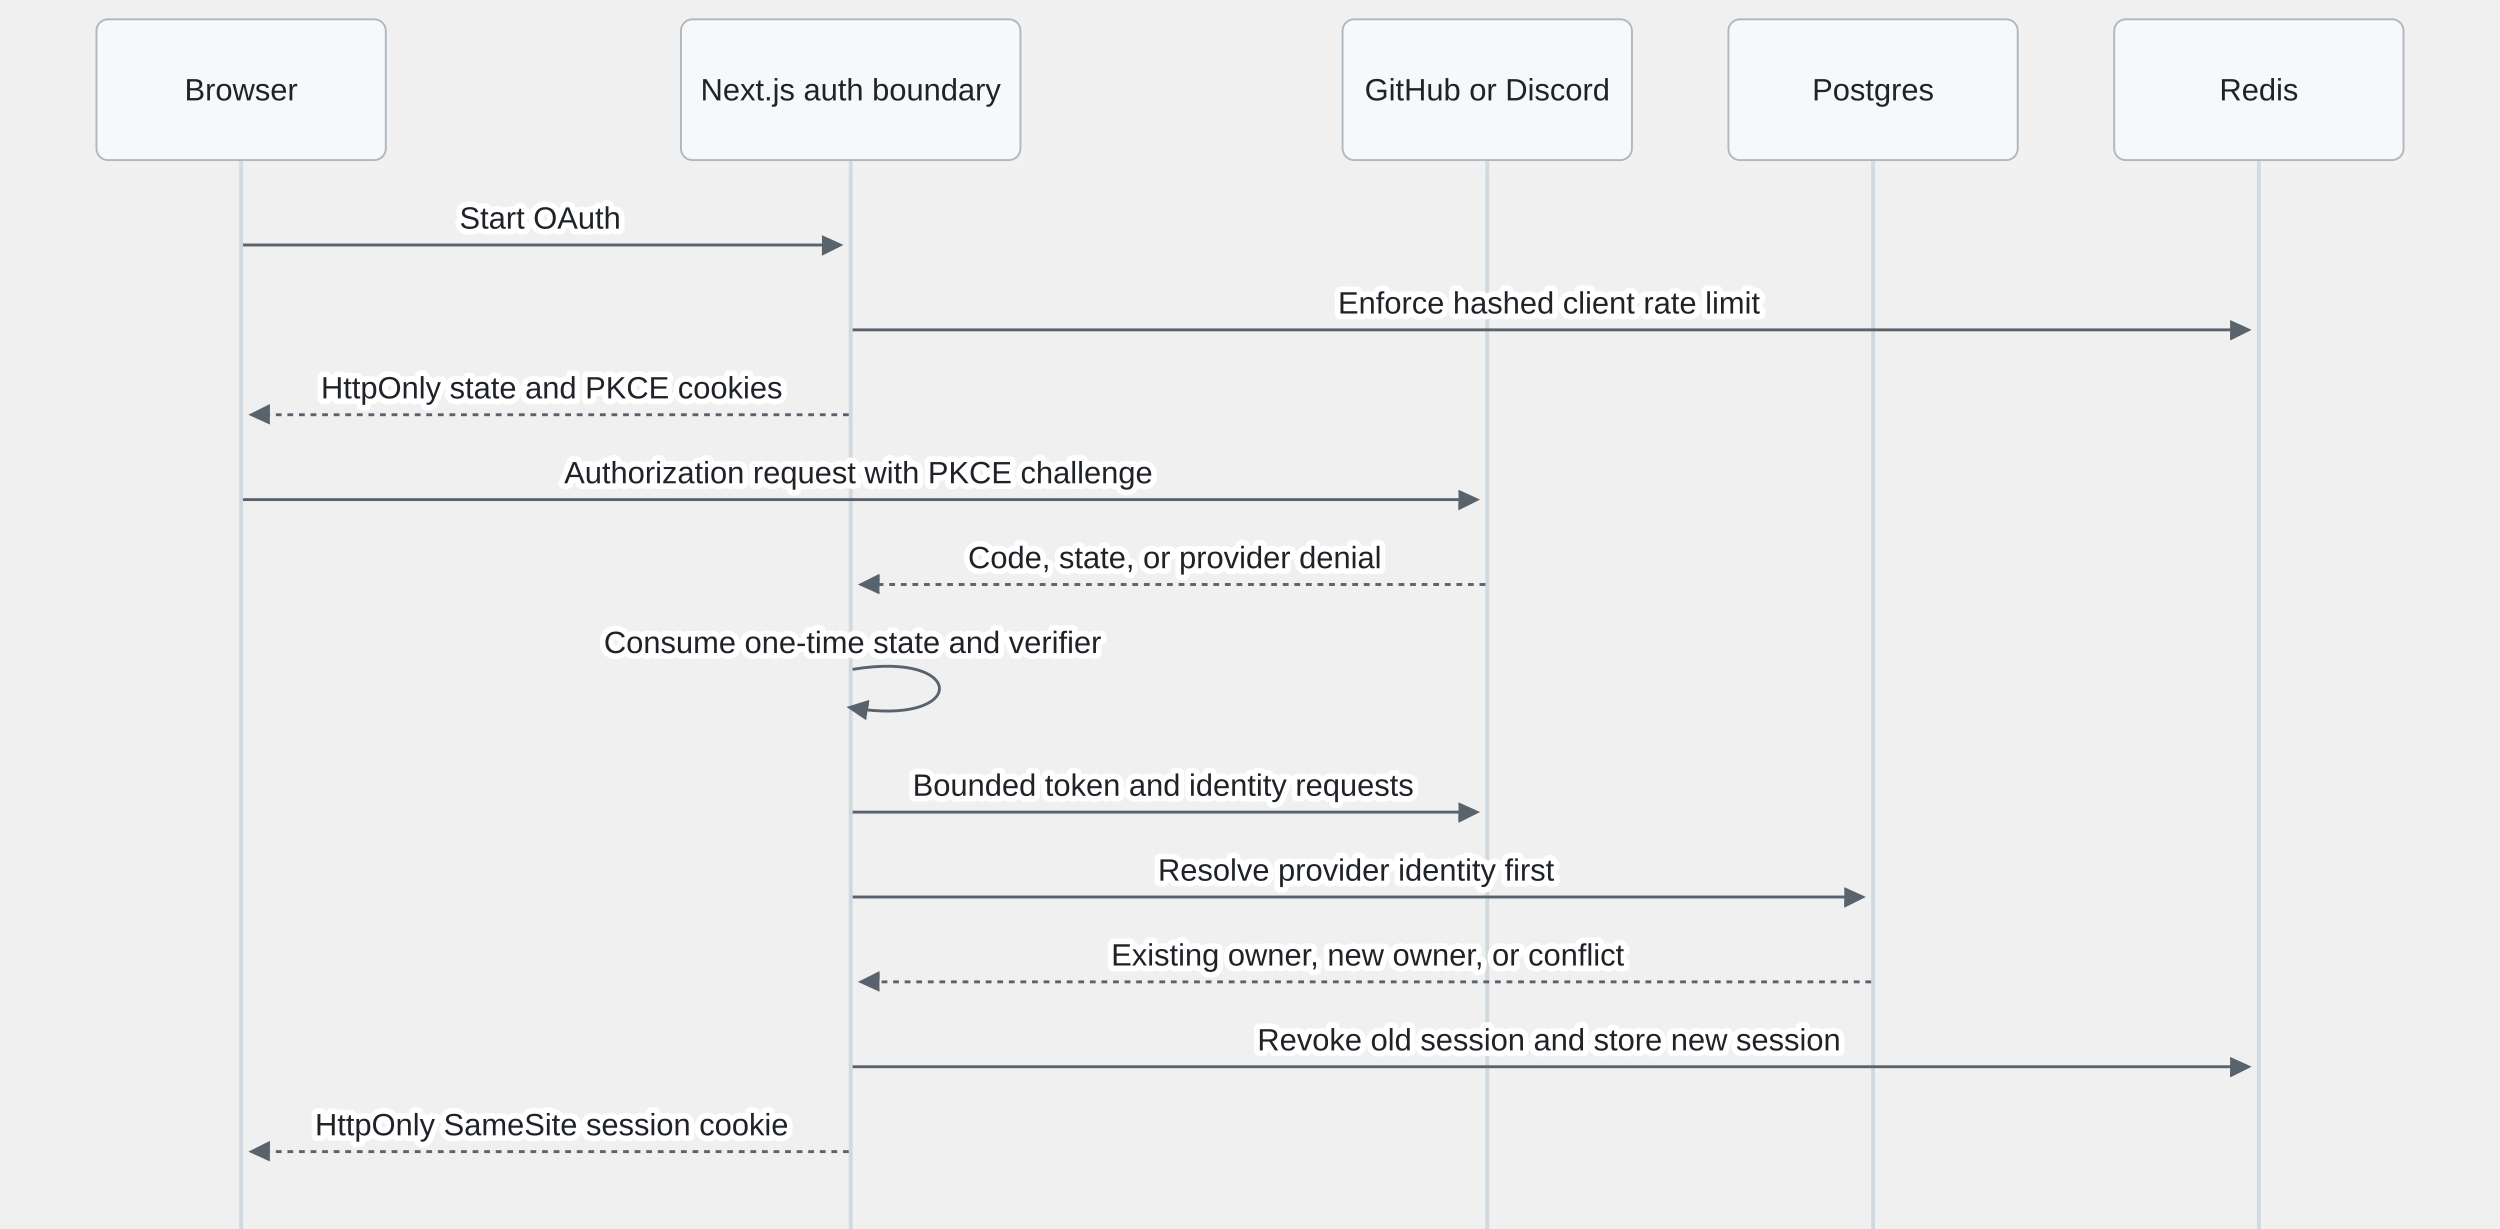
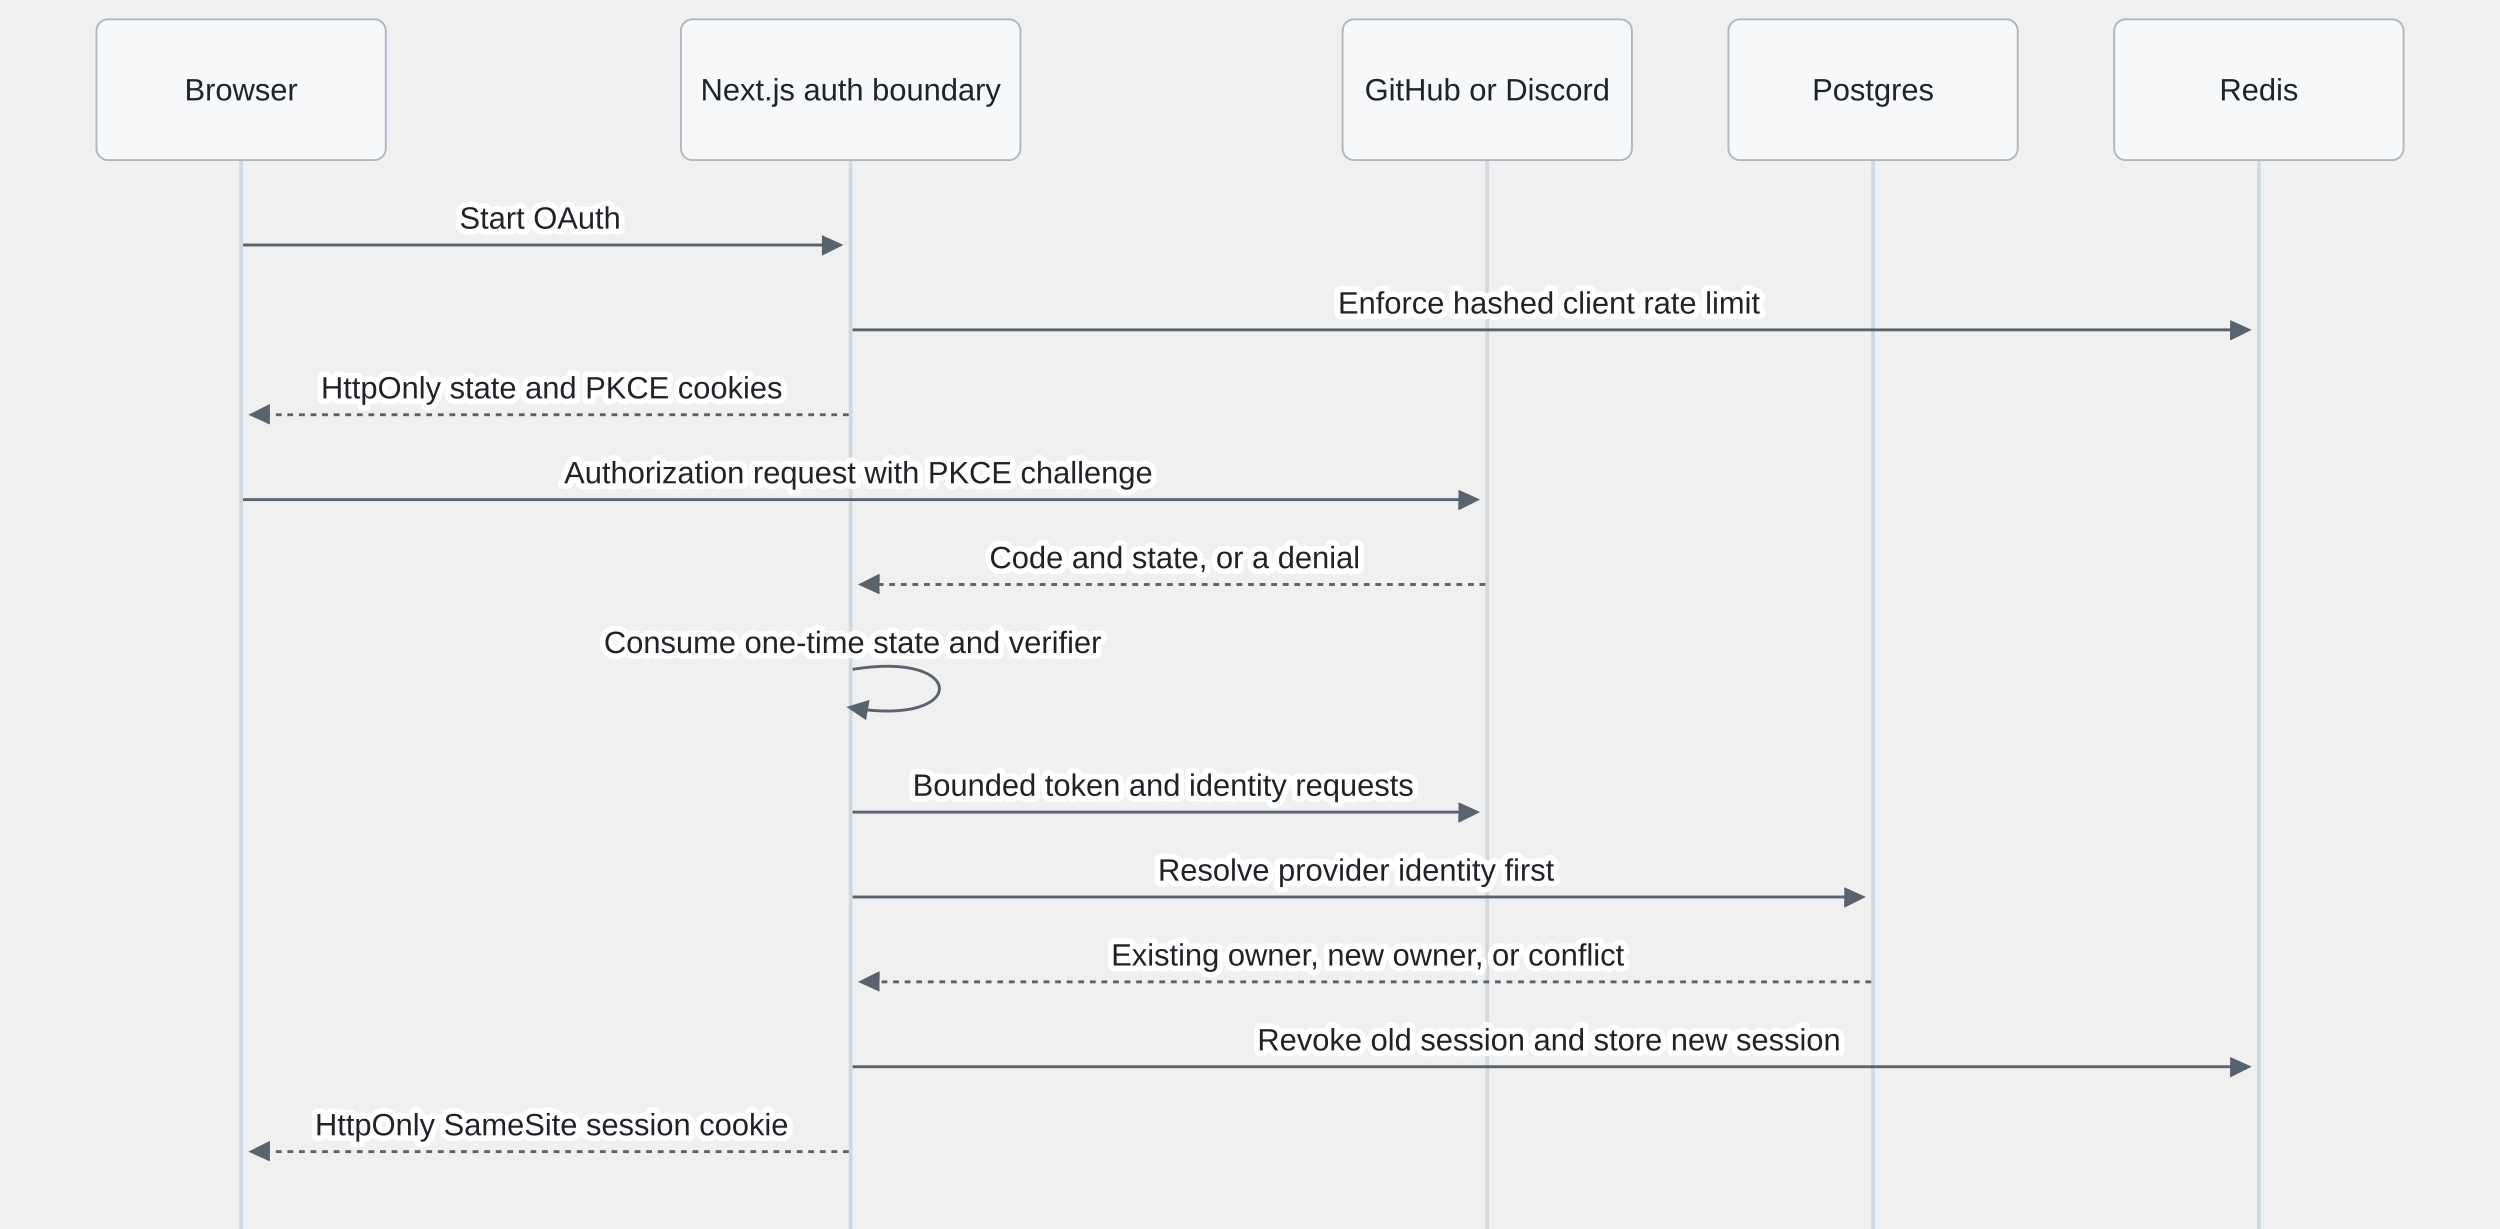
<svg xmlns="http://www.w3.org/2000/svg" xmlns:html="http://www.w3.org/1999/xhtml" id="mermaid-svg" width="100%" style="max-width: 1296px;" viewBox="-50 -10 1296 637" role="graphics-document document" aria-roledescription="sequence">
  <html:style />
  <g>
    <line id="actor4" x1="1121" y1="73" x2="1121" y2="2000" class="actor-line 200" stroke-width="0.5px" stroke="#999" name="Redis" data-et="life-line" data-id="Redis" />
    <g id="root-4" data-look="neo" data-et="participant" data-type="participant" data-id="Redis">
      <rect x="1046" y="0" fill="#eaeaea" stroke="#666" width="150" height="73" name="Redis" rx="6" ry="6" class="actor actor-top" data-look="neo" filter="url(#mermaid-svg-drop-shadow)" />
      <text x="1121" y="36.5" dominant-baseline="central" alignment-baseline="central" class="actor actor-box" style="text-anchor: middle; font-size: 16px; font-weight: 400; font-family: Arial, Helvetica, sans-serif;">
        <tspan x="1121" dy="0">Redis</tspan>
      </text>
    </g>
  </g>
  <g>
    <line id="actor3" x1="921" y1="73" x2="921" y2="2000" class="actor-line 200" stroke-width="0.5px" stroke="#999" name="Postgres" data-et="life-line" data-id="Postgres" />
    <g id="root-3" data-look="neo" data-et="participant" data-type="participant" data-id="Postgres">
      <rect x="846" y="0" fill="#eaeaea" stroke="#666" width="150" height="73" name="Postgres" rx="6" ry="6" class="actor actor-top" data-look="neo" filter="url(#mermaid-svg-drop-shadow)" />
      <text x="921" y="36.5" dominant-baseline="central" alignment-baseline="central" class="actor actor-box" style="text-anchor: middle; font-size: 16px; font-weight: 400; font-family: Arial, Helvetica, sans-serif;">
        <tspan x="921" dy="0">Postgres</tspan>
      </text>
    </g>
  </g>
  <g>
    <line id="actor2" x1="721" y1="73" x2="721" y2="2000" class="actor-line 200" stroke-width="0.5px" stroke="#999" name="Provider" data-et="life-line" data-id="Provider" />
    <g id="root-2" data-look="neo" data-et="participant" data-type="participant" data-id="Provider">
      <rect x="646" y="0" fill="#eaeaea" stroke="#666" width="150" height="73" name="Provider" rx="6" ry="6" class="actor actor-top" data-look="neo" filter="url(#mermaid-svg-drop-shadow)" />
      <text x="721" y="36.5" dominant-baseline="central" alignment-baseline="central" class="actor actor-box" style="text-anchor: middle; font-size: 16px; font-weight: 400; font-family: Arial, Helvetica, sans-serif;">
        <tspan x="721" dy="0">GitHub or Discord</tspan>
      </text>
    </g>
  </g>
  <g>
    <line id="actor1" x1="391" y1="73" x2="391" y2="2000" class="actor-line 200" stroke-width="0.5px" stroke="#999" name="Next" data-et="life-line" data-id="Next" />
    <g id="root-1" data-look="neo" data-et="participant" data-type="participant" data-id="Next">
      <rect x="303" y="0" fill="#eaeaea" stroke="#666" width="176" height="73" name="Next" rx="6" ry="6" class="actor actor-top" data-look="neo" filter="url(#mermaid-svg-drop-shadow)" />
      <text x="391" y="36.5" dominant-baseline="central" alignment-baseline="central" class="actor actor-box" style="text-anchor: middle; font-size: 16px; font-weight: 400; font-family: Arial, Helvetica, sans-serif;">
        <tspan x="391" dy="0">Next.js auth boundary</tspan>
      </text>
    </g>
  </g>
  <g>
    <line id="actor0" x1="75" y1="73" x2="75" y2="2000" class="actor-line 200" stroke-width="0.5px" stroke="#999" name="Browser" data-et="life-line" data-id="Browser" />
    <g id="root-0" data-look="neo" data-et="participant" data-type="participant" data-id="Browser">
      <rect x="0" y="0" fill="#eaeaea" stroke="#666" width="150" height="73" name="Browser" rx="6" ry="6" class="actor actor-top" data-look="neo" filter="url(#mermaid-svg-drop-shadow)" />
      <text x="75" y="36.5" dominant-baseline="central" alignment-baseline="central" class="actor actor-box" style="text-anchor: middle; font-size: 16px; font-weight: 400; font-family: Arial, Helvetica, sans-serif;">
        <tspan x="75" dy="0">Browser</tspan>
      </text>
    </g>
  </g>
  <style>#mermaid-svg{font-family:Arial,Helvetica,sans-serif;font-size:14px;fill:#1f2328;}@keyframes edge-animation-frame{from{stroke-dashoffset:0;}}@keyframes dash{to{stroke-dashoffset:0;}}#mermaid-svg .edge-animation-slow{stroke-dasharray:9,5!important;stroke-dashoffset:900;animation:dash 50s linear infinite;stroke-linecap:round;}#mermaid-svg .edge-animation-fast{stroke-dasharray:9,5!important;stroke-dashoffset:900;animation:dash 20s linear infinite;stroke-linecap:round;}#mermaid-svg .error-icon{fill:#f6f8fa;}#mermaid-svg .error-text{fill:#090705;stroke:#090705;}#mermaid-svg .edge-thickness-normal{stroke-width:1px;}#mermaid-svg .edge-thickness-thick{stroke-width:3.5px;}#mermaid-svg .edge-pattern-solid{stroke-dasharray:0;}#mermaid-svg .edge-thickness-invisible{stroke-width:0;fill:none;}#mermaid-svg .edge-pattern-dashed{stroke-dasharray:3;}#mermaid-svg .edge-pattern-dotted{stroke-dasharray:2;}#mermaid-svg .marker{fill:#59636e;stroke:#59636e;}#mermaid-svg .marker.cross{stroke:#59636e;}#mermaid-svg svg{font-family:Arial,Helvetica,sans-serif;font-size:14px;}#mermaid-svg p{margin:0;}#mermaid-svg .actor{stroke:#afb8c1;fill:#f6f8fa;stroke-width:1;}#mermaid-svg rect.actor.outer-path[data-look="neo"]{filter:drop-shadow( 1px 2px 2px rgba(185,185,185,1));}#mermaid-svg rect.note[data-look="neo"]{stroke:#afb8c1;fill:#f6f8fa;filter:drop-shadow( 1px 2px 2px rgba(185,185,185,1));}#mermaid-svg text.actor&gt;tspan{fill:#1f2328;stroke:none;}#mermaid-svg .actor-line{stroke:#d1d9e0;}#mermaid-svg .innerArc{stroke-width:1.5;stroke-dasharray:none;}#mermaid-svg .messageLine0{stroke-width:1.5;stroke-dasharray:none;stroke:#59636e;}#mermaid-svg .messageLine1{stroke-width:1.5;stroke-dasharray:2,2;stroke:#59636e;}#mermaid-svg [id$="-arrowhead"] path{fill:#59636e;stroke:#59636e;}#mermaid-svg .sequenceNumber{fill:#a69c91;}#mermaid-svg [id$="-sequencenumber"]{fill:#59636e;}#mermaid-svg [id$="-crosshead"] path{fill:#59636e;stroke:#59636e;}#mermaid-svg .messageText{fill:#1f2328;stroke:none;}#mermaid-svg .labelBox{stroke:#afb8c1;fill:#f6f8fa;filter:drop-shadow( 1px 2px 2px rgba(185,185,185,1));}#mermaid-svg .labelText,#mermaid-svg .labelText&gt;tspan{fill:#1f2328;stroke:none;}#mermaid-svg .loopText,#mermaid-svg .loopText&gt;tspan{fill:#1f2328;stroke:none;}#mermaid-svg .sectionTitle,#mermaid-svg .sectionTitle&gt;tspan{fill:#1f2328;stroke:none;}#mermaid-svg .loopLine{stroke-width:2px;stroke-dasharray:2,2;stroke:#afb8c1;fill:#afb8c1;}#mermaid-svg .note{stroke:#afb8c1;fill:#f6f8fa;}#mermaid-svg .noteText,#mermaid-svg .noteText&gt;tspan{fill:#1f2328;stroke:none;}#mermaid-svg .activation0{fill:#f6f8fa;stroke:hsl(210, 28.571%, 87.255%);}#mermaid-svg .activation1{fill:#f6f8fa;stroke:hsl(210, 28.571%, 87.255%);}#mermaid-svg .activation2{fill:#f6f8fa;stroke:hsl(210, 28.571%, 87.255%);}#mermaid-svg .actorPopupMenu{position:absolute;}#mermaid-svg .actorPopupMenuPanel{position:absolute;fill:#f6f8fa;box-shadow:0px 8px 16px 0px rgba(0,0,0,0.2);filter:drop-shadow(3px 5px 2px rgb(0 0 0 / 0.4));}#mermaid-svg .actor-man circle,#mermaid-svg line{fill:#f6f8fa;stroke-width:2px;}#mermaid-svg g rect.rect{filter:drop-shadow( 1px 2px 2px rgba(185,185,185,1));stroke:#afb8c1;}#mermaid-svg .node .neo-node{stroke:#afb8c1;}#mermaid-svg [data-look="neo"].node rect,#mermaid-svg [data-look="neo"].cluster rect,#mermaid-svg [data-look="neo"].node polygon{stroke:url(#mermaid-svg-gradient);filter:drop-shadow( 1px 2px 2px rgba(185,185,185,1));}#mermaid-svg [data-look="neo"].swimlane.cluster rect{filter:none;}#mermaid-svg [data-look="neo"].node path{stroke:url(#mermaid-svg-gradient);stroke-width:1px;}#mermaid-svg [data-look="neo"].node .outer-path{filter:drop-shadow( 1px 2px 2px rgba(185,185,185,1));}#mermaid-svg [data-look="neo"].node .neo-line path{stroke:#afb8c1;filter:none;}#mermaid-svg [data-look="neo"].node circle{stroke:url(#mermaid-svg-gradient);filter:drop-shadow( 1px 2px 2px rgba(185,185,185,1));}#mermaid-svg [data-look="neo"].node circle .state-start{fill:#000000;}#mermaid-svg [data-look="neo"].icon-shape .icon{fill:url(#mermaid-svg-gradient);filter:drop-shadow( 1px 2px 2px rgba(185,185,185,1));}#mermaid-svg [data-look="neo"].icon-shape .icon-neo path{stroke:url(#mermaid-svg-gradient);filter:drop-shadow( 1px 2px 2px rgba(185,185,185,1));}#mermaid-svg :root{--mermaid-font-family:Arial,Helvetica,sans-serif;}</style>
  <g />
  <defs>
    <symbol id="mermaid-svg-computer" width="24" height="24">
      <path transform="scale(.5)" d="M2 2v13h20v-13h-20zm18 11h-16v-9h16v9zm-10.228 6l.466-1h3.524l.467 1h-4.457zm14.228 3h-24l2-6h2.104l-1.33 4h18.45l-1.297-4h2.073l2 6zm-5-10h-14v-7h14v7z" />
    </symbol>
  </defs>
  <defs>
    <symbol id="mermaid-svg-database" fill-rule="evenodd" clip-rule="evenodd">
      <path transform="scale(.5)" d="M12.258.001l.256.004.255.005.253.008.251.01.249.012.247.015.246.016.242.019.241.02.239.023.236.024.233.027.231.028.229.031.225.032.223.034.22.036.217.038.214.04.211.041.208.043.205.045.201.046.198.048.194.05.191.051.187.053.183.054.18.056.175.057.172.059.168.06.163.061.16.063.155.064.15.066.074.033.073.033.071.034.07.034.069.035.068.035.067.035.066.035.064.036.064.036.062.036.06.036.06.037.058.037.058.037.055.038.055.038.053.038.052.038.051.039.05.039.048.039.047.039.045.04.044.04.043.04.041.04.04.041.039.041.037.041.036.041.034.041.033.042.032.042.03.042.029.042.027.042.026.043.024.043.023.043.021.043.02.043.018.044.017.043.015.044.013.044.012.044.011.045.009.044.007.045.006.045.004.045.002.045.001.045v17l-.001.045-.002.045-.004.045-.006.045-.007.045-.009.044-.011.045-.012.044-.013.044-.015.044-.017.043-.018.044-.02.043-.021.043-.023.043-.024.043-.026.043-.027.042-.029.042-.03.042-.032.042-.033.042-.034.041-.036.041-.037.041-.039.041-.04.041-.041.04-.043.04-.044.04-.045.04-.047.039-.048.039-.05.039-.051.039-.052.038-.053.038-.055.038-.055.038-.058.037-.058.037-.06.037-.06.036-.062.036-.064.036-.064.036-.066.035-.067.035-.068.035-.069.035-.07.034-.071.034-.073.033-.074.033-.15.066-.155.064-.16.063-.163.061-.168.06-.172.059-.175.057-.18.056-.183.054-.187.053-.191.051-.194.05-.198.048-.201.046-.205.045-.208.043-.211.041-.214.04-.217.038-.22.036-.223.034-.225.032-.229.031-.231.028-.233.027-.236.024-.239.023-.241.02-.242.019-.246.016-.247.015-.249.012-.251.01-.253.008-.255.005-.256.004-.258.001-.258-.001-.256-.004-.255-.005-.253-.008-.251-.01-.249-.012-.247-.015-.245-.016-.243-.019-.241-.02-.238-.023-.236-.024-.234-.027-.231-.028-.228-.031-.226-.032-.223-.034-.22-.036-.217-.038-.214-.04-.211-.041-.208-.043-.204-.045-.201-.046-.198-.048-.195-.05-.19-.051-.187-.053-.184-.054-.179-.056-.176-.057-.172-.059-.167-.06-.164-.061-.159-.063-.155-.064-.151-.066-.074-.033-.072-.033-.072-.034-.07-.034-.069-.035-.068-.035-.067-.035-.066-.035-.064-.036-.063-.036-.062-.036-.061-.036-.06-.037-.058-.037-.057-.037-.056-.038-.055-.038-.053-.038-.052-.038-.051-.039-.049-.039-.049-.039-.046-.039-.046-.04-.044-.04-.043-.04-.041-.04-.04-.041-.039-.041-.037-.041-.036-.041-.034-.041-.033-.042-.032-.042-.03-.042-.029-.042-.027-.042-.026-.043-.024-.043-.023-.043-.021-.043-.02-.043-.018-.044-.017-.043-.015-.044-.013-.044-.012-.044-.011-.045-.009-.044-.007-.045-.006-.045-.004-.045-.002-.045-.001-.045v-17l.001-.045.002-.045.004-.045.006-.045.007-.045.009-.044.011-.045.012-.044.013-.044.015-.044.017-.043.018-.044.02-.043.021-.043.023-.043.024-.043.026-.043.027-.042.029-.042.03-.042.032-.042.033-.042.034-.041.036-.041.037-.041.039-.041.04-.041.041-.04.043-.04.044-.04.046-.04.046-.039.049-.039.049-.039.051-.039.052-.038.053-.038.055-.038.056-.038.057-.037.058-.037.06-.037.061-.036.062-.036.063-.036.064-.036.066-.035.067-.035.068-.035.069-.035.07-.034.072-.034.072-.033.074-.033.151-.066.155-.064.159-.063.164-.061.167-.06.172-.059.176-.057.179-.056.184-.054.187-.053.19-.051.195-.05.198-.048.201-.046.204-.045.208-.043.211-.041.214-.04.217-.038.22-.036.223-.034.226-.032.228-.031.231-.028.234-.027.236-.024.238-.023.241-.02.243-.019.245-.016.247-.015.249-.012.251-.01.253-.008.255-.005.256-.004.258-.001.258.001zm-9.258 20.499v.01l.001.021.003.021.004.022.005.021.006.022.007.022.009.023.01.022.011.023.012.023.013.023.015.023.016.024.017.023.018.024.019.024.021.024.022.025.023.024.024.025.052.049.056.05.061.051.066.051.07.051.075.051.079.052.084.052.088.052.092.052.097.052.102.051.105.052.11.052.114.051.119.051.123.051.127.05.131.05.135.05.139.048.144.049.147.047.152.047.155.047.16.045.163.045.167.043.171.043.176.041.178.041.183.039.187.039.19.037.194.035.197.035.202.033.204.031.209.03.212.029.216.027.219.025.222.024.226.021.23.02.233.018.236.016.24.015.243.012.246.01.249.008.253.005.256.004.259.001.26-.001.257-.004.254-.005.25-.008.247-.011.244-.012.241-.014.237-.016.233-.018.231-.021.226-.021.224-.024.22-.026.216-.027.212-.028.21-.031.205-.031.202-.034.198-.034.194-.036.191-.037.187-.039.183-.04.179-.04.175-.042.172-.043.168-.044.163-.045.16-.046.155-.046.152-.047.148-.048.143-.049.139-.049.136-.05.131-.05.126-.05.123-.051.118-.052.114-.051.11-.052.106-.052.101-.052.096-.052.092-.052.088-.053.083-.051.079-.052.074-.052.07-.051.065-.051.06-.051.056-.05.051-.05.023-.024.023-.025.021-.024.02-.024.019-.024.018-.024.017-.024.015-.023.014-.024.013-.023.012-.023.01-.023.01-.022.008-.022.006-.022.006-.022.004-.022.004-.021.001-.021.001-.021v-4.127l-.077.055-.08.053-.083.054-.085.053-.087.052-.09.052-.093.051-.095.05-.097.05-.1.049-.102.049-.105.048-.106.047-.109.047-.111.046-.114.045-.115.045-.118.044-.12.043-.122.042-.124.042-.126.041-.128.04-.13.04-.132.038-.134.038-.135.037-.138.037-.139.035-.142.035-.143.034-.144.033-.147.032-.148.031-.15.03-.151.03-.153.029-.154.027-.156.027-.158.026-.159.025-.161.024-.162.023-.163.022-.165.021-.166.02-.167.019-.169.018-.169.017-.171.016-.173.015-.173.014-.175.013-.175.012-.177.011-.178.01-.179.008-.179.008-.181.006-.182.005-.182.004-.184.003-.184.002h-.37l-.184-.002-.184-.003-.182-.004-.182-.005-.181-.006-.179-.008-.179-.008-.178-.01-.176-.011-.176-.012-.175-.013-.173-.014-.172-.015-.171-.016-.17-.017-.169-.018-.167-.019-.166-.02-.165-.021-.163-.022-.162-.023-.161-.024-.159-.025-.157-.026-.156-.027-.155-.027-.153-.029-.151-.03-.15-.03-.148-.031-.146-.032-.145-.033-.143-.034-.141-.035-.14-.035-.137-.037-.136-.037-.134-.038-.132-.038-.13-.04-.128-.04-.126-.041-.124-.042-.122-.042-.12-.044-.117-.043-.116-.045-.113-.045-.112-.046-.109-.047-.106-.047-.105-.048-.102-.049-.1-.049-.097-.05-.095-.05-.093-.052-.09-.051-.087-.052-.085-.053-.083-.054-.08-.054-.077-.054v4.127zm0-5.654v.011l.001.021.003.021.004.021.005.022.006.022.007.022.009.022.01.022.011.023.012.023.013.023.015.024.016.023.017.024.018.024.019.024.021.024.022.024.023.025.024.024.052.05.056.05.061.05.066.051.07.051.075.052.079.051.084.052.088.052.092.052.097.052.102.052.105.052.11.051.114.051.119.052.123.05.127.051.131.05.135.049.139.049.144.048.147.048.152.047.155.046.16.045.163.045.167.044.171.042.176.042.178.04.183.04.187.038.19.037.194.036.197.034.202.033.204.032.209.03.212.028.216.027.219.025.222.024.226.022.23.02.233.018.236.016.24.014.243.012.246.01.249.008.253.006.256.003.259.001.26-.001.257-.003.254-.006.25-.008.247-.01.244-.012.241-.015.237-.016.233-.018.231-.02.226-.022.224-.024.22-.025.216-.027.212-.029.21-.03.205-.032.202-.033.198-.035.194-.036.191-.037.187-.039.183-.039.179-.041.175-.042.172-.043.168-.044.163-.045.16-.045.155-.047.152-.047.148-.048.143-.048.139-.05.136-.049.131-.05.126-.051.123-.051.118-.051.114-.052.11-.052.106-.052.101-.052.096-.052.092-.052.088-.052.083-.052.079-.052.074-.051.07-.052.065-.051.06-.05.056-.051.051-.049.023-.025.023-.024.021-.025.02-.024.019-.024.018-.024.017-.024.015-.023.014-.023.013-.024.012-.022.01-.023.01-.023.008-.022.006-.022.006-.022.004-.021.004-.022.001-.021.001-.021v-4.139l-.077.054-.08.054-.083.054-.085.052-.087.053-.09.051-.093.051-.095.051-.097.05-.1.049-.102.049-.105.048-.106.047-.109.047-.111.046-.114.045-.115.044-.118.044-.12.044-.122.042-.124.042-.126.041-.128.04-.13.039-.132.039-.134.038-.135.037-.138.036-.139.036-.142.035-.143.033-.144.033-.147.033-.148.031-.15.03-.151.03-.153.028-.154.028-.156.027-.158.026-.159.025-.161.024-.162.023-.163.022-.165.021-.166.02-.167.019-.169.018-.169.017-.171.016-.173.015-.173.014-.175.013-.175.012-.177.011-.178.009-.179.009-.179.007-.181.007-.182.005-.182.004-.184.003-.184.002h-.37l-.184-.002-.184-.003-.182-.004-.182-.005-.181-.007-.179-.007-.179-.009-.178-.009-.176-.011-.176-.012-.175-.013-.173-.014-.172-.015-.171-.016-.17-.017-.169-.018-.167-.019-.166-.02-.165-.021-.163-.022-.162-.023-.161-.024-.159-.025-.157-.026-.156-.027-.155-.028-.153-.028-.151-.03-.15-.03-.148-.031-.146-.033-.145-.033-.143-.033-.141-.035-.14-.036-.137-.036-.136-.037-.134-.038-.132-.039-.13-.039-.128-.04-.126-.041-.124-.042-.122-.043-.12-.043-.117-.044-.116-.044-.113-.046-.112-.046-.109-.046-.106-.047-.105-.048-.102-.049-.1-.049-.097-.05-.095-.051-.093-.051-.09-.051-.087-.053-.085-.052-.083-.054-.08-.054-.077-.054v4.139zm0-5.666v.011l.001.02.003.022.004.021.005.022.006.021.007.022.009.023.01.022.011.023.012.023.013.023.015.023.016.024.017.024.018.023.019.024.021.025.022.024.023.024.024.025.052.05.056.05.061.05.066.051.07.051.075.052.079.051.084.052.088.052.092.052.097.052.102.052.105.051.11.052.114.051.119.051.123.051.127.05.131.05.135.05.139.049.144.048.147.048.152.047.155.046.16.045.163.045.167.043.171.043.176.042.178.04.183.04.187.038.19.037.194.036.197.034.202.033.204.032.209.03.212.028.216.027.219.025.222.024.226.021.23.02.233.018.236.017.24.014.243.012.246.01.249.008.253.006.256.003.259.001.26-.001.257-.003.254-.006.25-.008.247-.01.244-.013.241-.014.237-.016.233-.018.231-.02.226-.022.224-.024.22-.025.216-.027.212-.029.21-.03.205-.032.202-.033.198-.035.194-.036.191-.037.187-.039.183-.039.179-.041.175-.042.172-.043.168-.044.163-.045.16-.045.155-.047.152-.047.148-.048.143-.049.139-.049.136-.049.131-.051.126-.05.123-.051.118-.052.114-.051.11-.052.106-.052.101-.052.096-.052.092-.052.088-.052.083-.052.079-.052.074-.052.07-.051.065-.051.06-.051.056-.05.051-.049.023-.025.023-.025.021-.024.02-.024.019-.024.018-.024.017-.024.015-.023.014-.024.013-.023.012-.023.01-.022.01-.023.008-.022.006-.022.006-.022.004-.022.004-.021.001-.021.001-.021v-4.153l-.077.054-.08.054-.083.053-.085.053-.087.053-.09.051-.093.051-.095.051-.097.05-.1.049-.102.048-.105.048-.106.048-.109.046-.111.046-.114.046-.115.044-.118.044-.12.043-.122.043-.124.042-.126.041-.128.04-.13.039-.132.039-.134.038-.135.037-.138.036-.139.036-.142.034-.143.034-.144.033-.147.032-.148.032-.15.03-.151.03-.153.028-.154.028-.156.027-.158.026-.159.024-.161.024-.162.023-.163.023-.165.021-.166.02-.167.019-.169.018-.169.017-.171.016-.173.015-.173.014-.175.013-.175.012-.177.01-.178.01-.179.009-.179.007-.181.006-.182.006-.182.004-.184.003-.184.001-.185.001-.185-.001-.184-.001-.184-.003-.182-.004-.182-.006-.181-.006-.179-.007-.179-.009-.178-.01-.176-.01-.176-.012-.175-.013-.173-.014-.172-.015-.171-.016-.17-.017-.169-.018-.167-.019-.166-.02-.165-.021-.163-.023-.162-.023-.161-.024-.159-.024-.157-.026-.156-.027-.155-.028-.153-.028-.151-.03-.15-.03-.148-.032-.146-.032-.145-.033-.143-.034-.141-.034-.14-.036-.137-.036-.136-.037-.134-.038-.132-.039-.13-.039-.128-.041-.126-.041-.124-.041-.122-.043-.12-.043-.117-.044-.116-.044-.113-.046-.112-.046-.109-.046-.106-.048-.105-.048-.102-.048-.1-.05-.097-.049-.095-.051-.093-.051-.09-.052-.087-.052-.085-.053-.083-.053-.08-.054-.077-.054v4.153zm8.74-8.179l-.257.004-.254.005-.25.008-.247.011-.244.012-.241.014-.237.016-.233.018-.231.021-.226.022-.224.023-.22.026-.216.027-.212.028-.21.031-.205.032-.202.033-.198.034-.194.036-.191.038-.187.038-.183.04-.179.041-.175.042-.172.043-.168.043-.163.045-.16.046-.155.046-.152.048-.148.048-.143.048-.139.049-.136.05-.131.05-.126.051-.123.051-.118.051-.114.052-.11.052-.106.052-.101.052-.096.052-.092.052-.088.052-.083.052-.079.052-.074.051-.07.052-.065.051-.06.05-.056.05-.051.05-.023.025-.023.024-.021.024-.02.025-.019.024-.018.024-.017.023-.015.024-.014.023-.013.023-.012.023-.01.023-.01.022-.008.022-.006.023-.006.021-.004.022-.004.021-.001.021-.001.021.001.021.001.021.004.021.004.022.006.021.006.023.008.022.01.022.01.023.012.023.013.023.014.023.015.024.017.023.018.024.019.024.02.025.021.024.023.024.023.025.051.05.056.05.06.05.065.051.07.052.074.051.079.052.083.052.088.052.092.052.096.052.101.052.106.052.11.052.114.052.118.051.123.051.126.051.131.05.136.05.139.049.143.048.148.048.152.048.155.046.16.046.163.045.168.043.172.043.175.042.179.041.183.04.187.038.191.038.194.036.198.034.202.033.205.032.21.031.212.028.216.027.22.026.224.023.226.022.231.021.233.018.237.016.241.014.244.012.247.011.25.008.254.005.257.004.26.001.26-.001.257-.004.254-.005.25-.008.247-.011.244-.012.241-.014.237-.016.233-.018.231-.021.226-.022.224-.023.22-.026.216-.027.212-.028.21-.031.205-.032.202-.033.198-.034.194-.036.191-.038.187-.038.183-.04.179-.041.175-.042.172-.043.168-.043.163-.045.16-.046.155-.046.152-.048.148-.048.143-.048.139-.049.136-.05.131-.05.126-.051.123-.051.118-.051.114-.052.11-.052.106-.052.101-.052.096-.052.092-.052.088-.052.083-.052.079-.052.074-.051.07-.052.065-.051.06-.05.056-.05.051-.05.023-.025.023-.024.021-.024.02-.025.019-.024.018-.024.017-.023.015-.024.014-.023.013-.023.012-.023.01-.023.01-.022.008-.022.006-.023.006-.021.004-.022.004-.021.001-.021.001-.021-.001-.021-.001-.021-.004-.021-.004-.022-.006-.021-.006-.023-.008-.022-.01-.022-.01-.023-.012-.023-.013-.023-.014-.023-.015-.024-.017-.023-.018-.024-.019-.024-.02-.025-.021-.024-.023-.024-.023-.025-.051-.05-.056-.05-.06-.05-.065-.051-.07-.052-.074-.051-.079-.052-.083-.052-.088-.052-.092-.052-.096-.052-.101-.052-.106-.052-.11-.052-.114-.052-.118-.051-.123-.051-.126-.051-.131-.05-.136-.05-.139-.049-.143-.048-.148-.048-.152-.048-.155-.046-.16-.046-.163-.045-.168-.043-.172-.043-.175-.042-.179-.041-.183-.04-.187-.038-.191-.038-.194-.036-.198-.034-.202-.033-.205-.032-.21-.031-.212-.028-.216-.027-.22-.026-.224-.023-.226-.022-.231-.021-.233-.018-.237-.016-.241-.014-.244-.012-.247-.011-.25-.008-.254-.005-.257-.004-.26-.001-.26.001z" />
    </symbol>
  </defs>
  <defs>
    <symbol id="mermaid-svg-clock" width="24" height="24">
      <path transform="scale(.5)" d="M12 2c5.514 0 10 4.486 10 10s-4.486 10-10 10-10-4.486-10-10 4.486-10 10-10zm0-2c-6.627 0-12 5.373-12 12s5.373 12 12 12 12-5.373 12-12-5.373-12-12-12zm5.848 12.459c.202.038.202.333.001.372-1.907.361-6.045 1.111-6.547 1.111-.719 0-1.301-.582-1.301-1.301 0-.512.77-5.447 1.125-7.445.034-.192.312-.181.343.014l.985 6.238 5.394 1.011z" />
    </symbol>
  </defs>
  <defs>
    <marker id="mermaid-svg-arrowhead" refX="7.9" refY="5" markerUnits="userSpaceOnUse" markerWidth="12" markerHeight="12" orient="auto-start-reverse">
      <path d="M -1 0 L 10 5 L 0 10 z" />
    </marker>
  </defs>
  <defs>
    <marker id="mermaid-svg-crosshead" markerWidth="15" markerHeight="8" orient="auto" refX="4" refY="4.5">
      <path fill="none" stroke="#000000" stroke-width="1pt" d="M 1,2 L 6,7 M 6,2 L 1,7" style="stroke-dasharray: 0, 0;" />
    </marker>
  </defs>
  <defs>
    <marker id="mermaid-svg-filled-head" refX="15.5" refY="7" markerWidth="20" markerHeight="28" orient="auto">
      <path d="M 18,7 L9,13 L14,7 L9,1 Z" />
    </marker>
  </defs>
  <defs>
    <marker id="mermaid-svg-sequencenumber" refX="15" refY="15" markerWidth="60" markerHeight="40" orient="auto">
      <circle cx="15" cy="15" r="6" />
    </marker>
  </defs>
  <defs>
    <marker id="mermaid-svg-solidTopArrowHead" refX="7.9" refY="7.25" markerUnits="userSpaceOnUse" markerWidth="12" markerHeight="12" orient="auto-start-reverse">
      <path d="M 0 0 L 10 8 L 0 8 z" />
    </marker>
  </defs>
  <defs>
    <marker id="mermaid-svg-solidBottomArrowHead" refX="7.9" refY="0.75" markerUnits="userSpaceOnUse" markerWidth="12" markerHeight="12" orient="auto-start-reverse">
      <path d="M 0 0 L 10 0 L 0 8 z" />
    </marker>
  </defs>
  <defs>
    <marker id="mermaid-svg-stickTopArrowHead" refX="7.5" refY="7" markerUnits="userSpaceOnUse" markerWidth="12" markerHeight="12" orient="auto-start-reverse">
      <path d="M 0 0 L 7 7" stroke="black" stroke-width="1.5" fill="none" />
    </marker>
  </defs>
  <defs>
    <marker id="mermaid-svg-stickBottomArrowHead" refX="7.5" refY="0" markerUnits="userSpaceOnUse" markerWidth="12" markerHeight="12" orient="auto-start-reverse">
      <path d="M 0 7 L 7 0" stroke="black" stroke-width="1.5" fill="none" />
    </marker>
  </defs>
  <defs>
    <filter id="mermaid-svg-drop-shadow" height="130%" width="130%">
      <feDropShadow dx="4" dy="4" stdDeviation="0" flood-opacity="0.06" flood-color="#FFFFFF" />
    </filter>
  </defs>
  <text x="230" y="88" text-anchor="middle" dominant-baseline="middle" alignment-baseline="middle" class="messageText" dy="1em" style="font-family: Arial, Helvetica, sans-serif; font-size: 16px; font-weight: 400;">Start OAuth</text>
  <line x1="76" y1="117" x2="384" y2="117" class="messageLine0" data-et="message" data-id="i0" data-from="Browser" data-to="Next" stroke-width="2" stroke="none" marker-end="url(#mermaid-svg-arrowhead)" style="fill: none;" />
  <text x="753" y="132" text-anchor="middle" dominant-baseline="middle" alignment-baseline="middle" class="messageText" dy="1em" style="font-family: Arial, Helvetica, sans-serif; font-size: 16px; font-weight: 400;">Enforce hashed client rate limit</text>
  <line x1="392" y1="161" x2="1114" y2="161" class="messageLine0" data-et="message" data-id="i1" data-from="Next" data-to="Redis" stroke-width="2" stroke="none" marker-end="url(#mermaid-svg-arrowhead)" style="fill: none;" />
  <text x="236" y="176" text-anchor="middle" dominant-baseline="middle" alignment-baseline="middle" class="messageText" dy="1em" style="font-family: Arial, Helvetica, sans-serif; font-size: 16px; font-weight: 400;">HttpOnly state and PKCE cookies</text>
  <line x1="390" y1="205" x2="82" y2="205" class="messageLine1" data-et="message" data-id="i2" data-from="Next" data-to="Browser" stroke-width="2" stroke="none" marker-end="url(#mermaid-svg-arrowhead)" style="stroke-dasharray: 3, 3; fill: none;" />
  <text x="395" y="220" text-anchor="middle" dominant-baseline="middle" alignment-baseline="middle" class="messageText" dy="1em" style="font-family: Arial, Helvetica, sans-serif; font-size: 16px; font-weight: 400;">Authorization request with PKCE challenge</text>
  <line x1="76" y1="249" x2="714" y2="249" class="messageLine0" data-et="message" data-id="i3" data-from="Browser" data-to="Provider" stroke-width="2" stroke="none" marker-end="url(#mermaid-svg-arrowhead)" style="fill: none;" />
-   <text x="559" y="264" text-anchor="middle" dominant-baseline="middle" alignment-baseline="middle" class="messageText" dy="1em" style="font-family: Arial, Helvetica, sans-serif; font-size: 16px; font-weight: 400;">Code, state, or provider denial</text>
+   <text x="559" y="264" text-anchor="middle" dominant-baseline="middle" alignment-baseline="middle" class="messageText" dy="1em" style="font-family: Arial, Helvetica, sans-serif; font-size: 16px; font-weight: 400;">Code and state, or a denial</text>
  <line x1="720" y1="293" x2="398" y2="293" class="messageLine1" data-et="message" data-id="i4" data-from="Provider" data-to="Next" stroke-width="2" stroke="none" marker-end="url(#mermaid-svg-arrowhead)" style="stroke-dasharray: 3, 3; fill: none;" />
  <text x="392" y="308" text-anchor="middle" dominant-baseline="middle" alignment-baseline="middle" class="messageText" dy="1em" style="font-family: Arial, Helvetica, sans-serif; font-size: 16px; font-weight: 400;">Consume one-time state and verifier</text>
  <path d="M 392,337 C 452,327 452,367 392,357" class="messageLine0" data-et="message" data-id="i5" data-from="Next" data-to="Next" stroke-width="2" stroke="none" marker-end="url(#mermaid-svg-arrowhead)" style="fill: none;" />
  <text x="553" y="382" text-anchor="middle" dominant-baseline="middle" alignment-baseline="middle" class="messageText" dy="1em" style="font-family: Arial, Helvetica, sans-serif; font-size: 16px; font-weight: 400;">Bounded token and identity requests</text>
  <line x1="392" y1="411" x2="714" y2="411" class="messageLine0" data-et="message" data-id="i6" data-from="Next" data-to="Provider" stroke-width="2" stroke="none" marker-end="url(#mermaid-svg-arrowhead)" style="fill: none;" />
  <text x="653" y="426" text-anchor="middle" dominant-baseline="middle" alignment-baseline="middle" class="messageText" dy="1em" style="font-family: Arial, Helvetica, sans-serif; font-size: 16px; font-weight: 400;">Resolve provider identity first</text>
  <line x1="392" y1="455" x2="914" y2="455" class="messageLine0" data-et="message" data-id="i7" data-from="Next" data-to="Postgres" stroke-width="2" stroke="none" marker-end="url(#mermaid-svg-arrowhead)" style="fill: none;" />
  <text x="659" y="470" text-anchor="middle" dominant-baseline="middle" alignment-baseline="middle" class="messageText" dy="1em" style="font-family: Arial, Helvetica, sans-serif; font-size: 16px; font-weight: 400;">Existing owner, new owner, or conflict</text>
  <line x1="920" y1="499" x2="398" y2="499" class="messageLine1" data-et="message" data-id="i8" data-from="Postgres" data-to="Next" stroke-width="2" stroke="none" marker-end="url(#mermaid-svg-arrowhead)" style="stroke-dasharray: 3, 3; fill: none;" />
  <text x="753" y="514" text-anchor="middle" dominant-baseline="middle" alignment-baseline="middle" class="messageText" dy="1em" style="font-family: Arial, Helvetica, sans-serif; font-size: 16px; font-weight: 400;">Revoke old session and store new session</text>
  <line x1="392" y1="543" x2="1114" y2="543" class="messageLine0" data-et="message" data-id="i9" data-from="Next" data-to="Redis" stroke-width="2" stroke="none" marker-end="url(#mermaid-svg-arrowhead)" style="fill: none;" />
  <text x="236" y="558" text-anchor="middle" dominant-baseline="middle" alignment-baseline="middle" class="messageText" dy="1em" style="font-family: Arial, Helvetica, sans-serif; font-size: 16px; font-weight: 400;">HttpOnly SameSite session cookie</text>
  <line x1="390" y1="587" x2="82" y2="587" class="messageLine1" data-et="message" data-id="i10" data-from="Next" data-to="Browser" stroke-width="2" stroke="none" marker-end="url(#mermaid-svg-arrowhead)" style="stroke-dasharray: 3, 3; fill: none;" />
  <style>#mermaid-svg .edgeLabel rect{opacity:1;fill:#ffffff;stroke:#ffffff;stroke-width:6px}#mermaid-svg .edgeLabel text,#mermaid-svg .edgeLabel tspan{fill:#1f2328}#mermaid-svg .messageText,#mermaid-svg .loopText,#mermaid-svg .noteText{paint-order:stroke;stroke:#ffffff;stroke-width:6px;stroke-linejoin:round}</style>
</svg>
